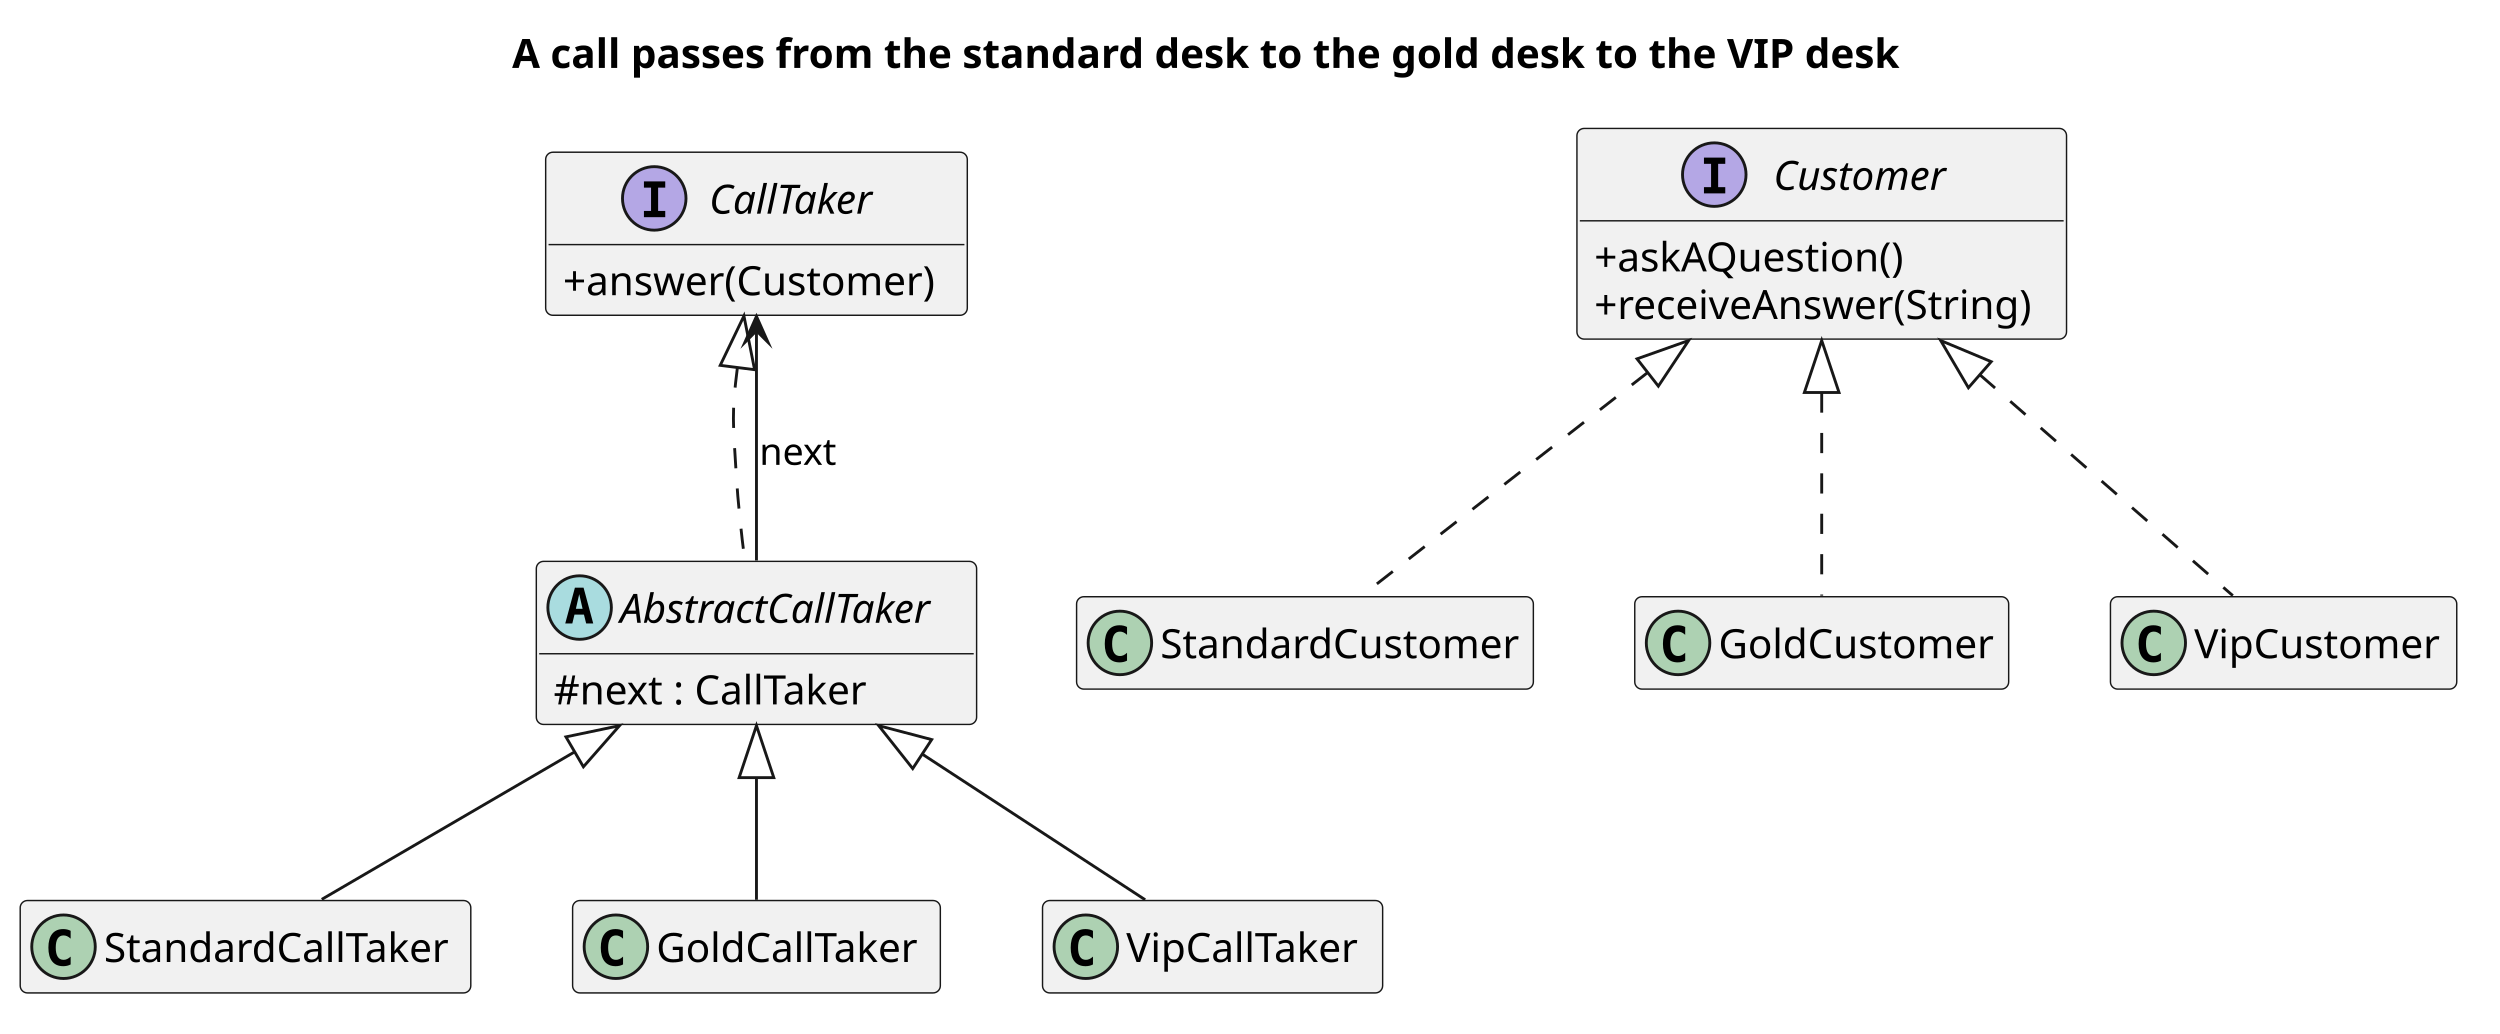
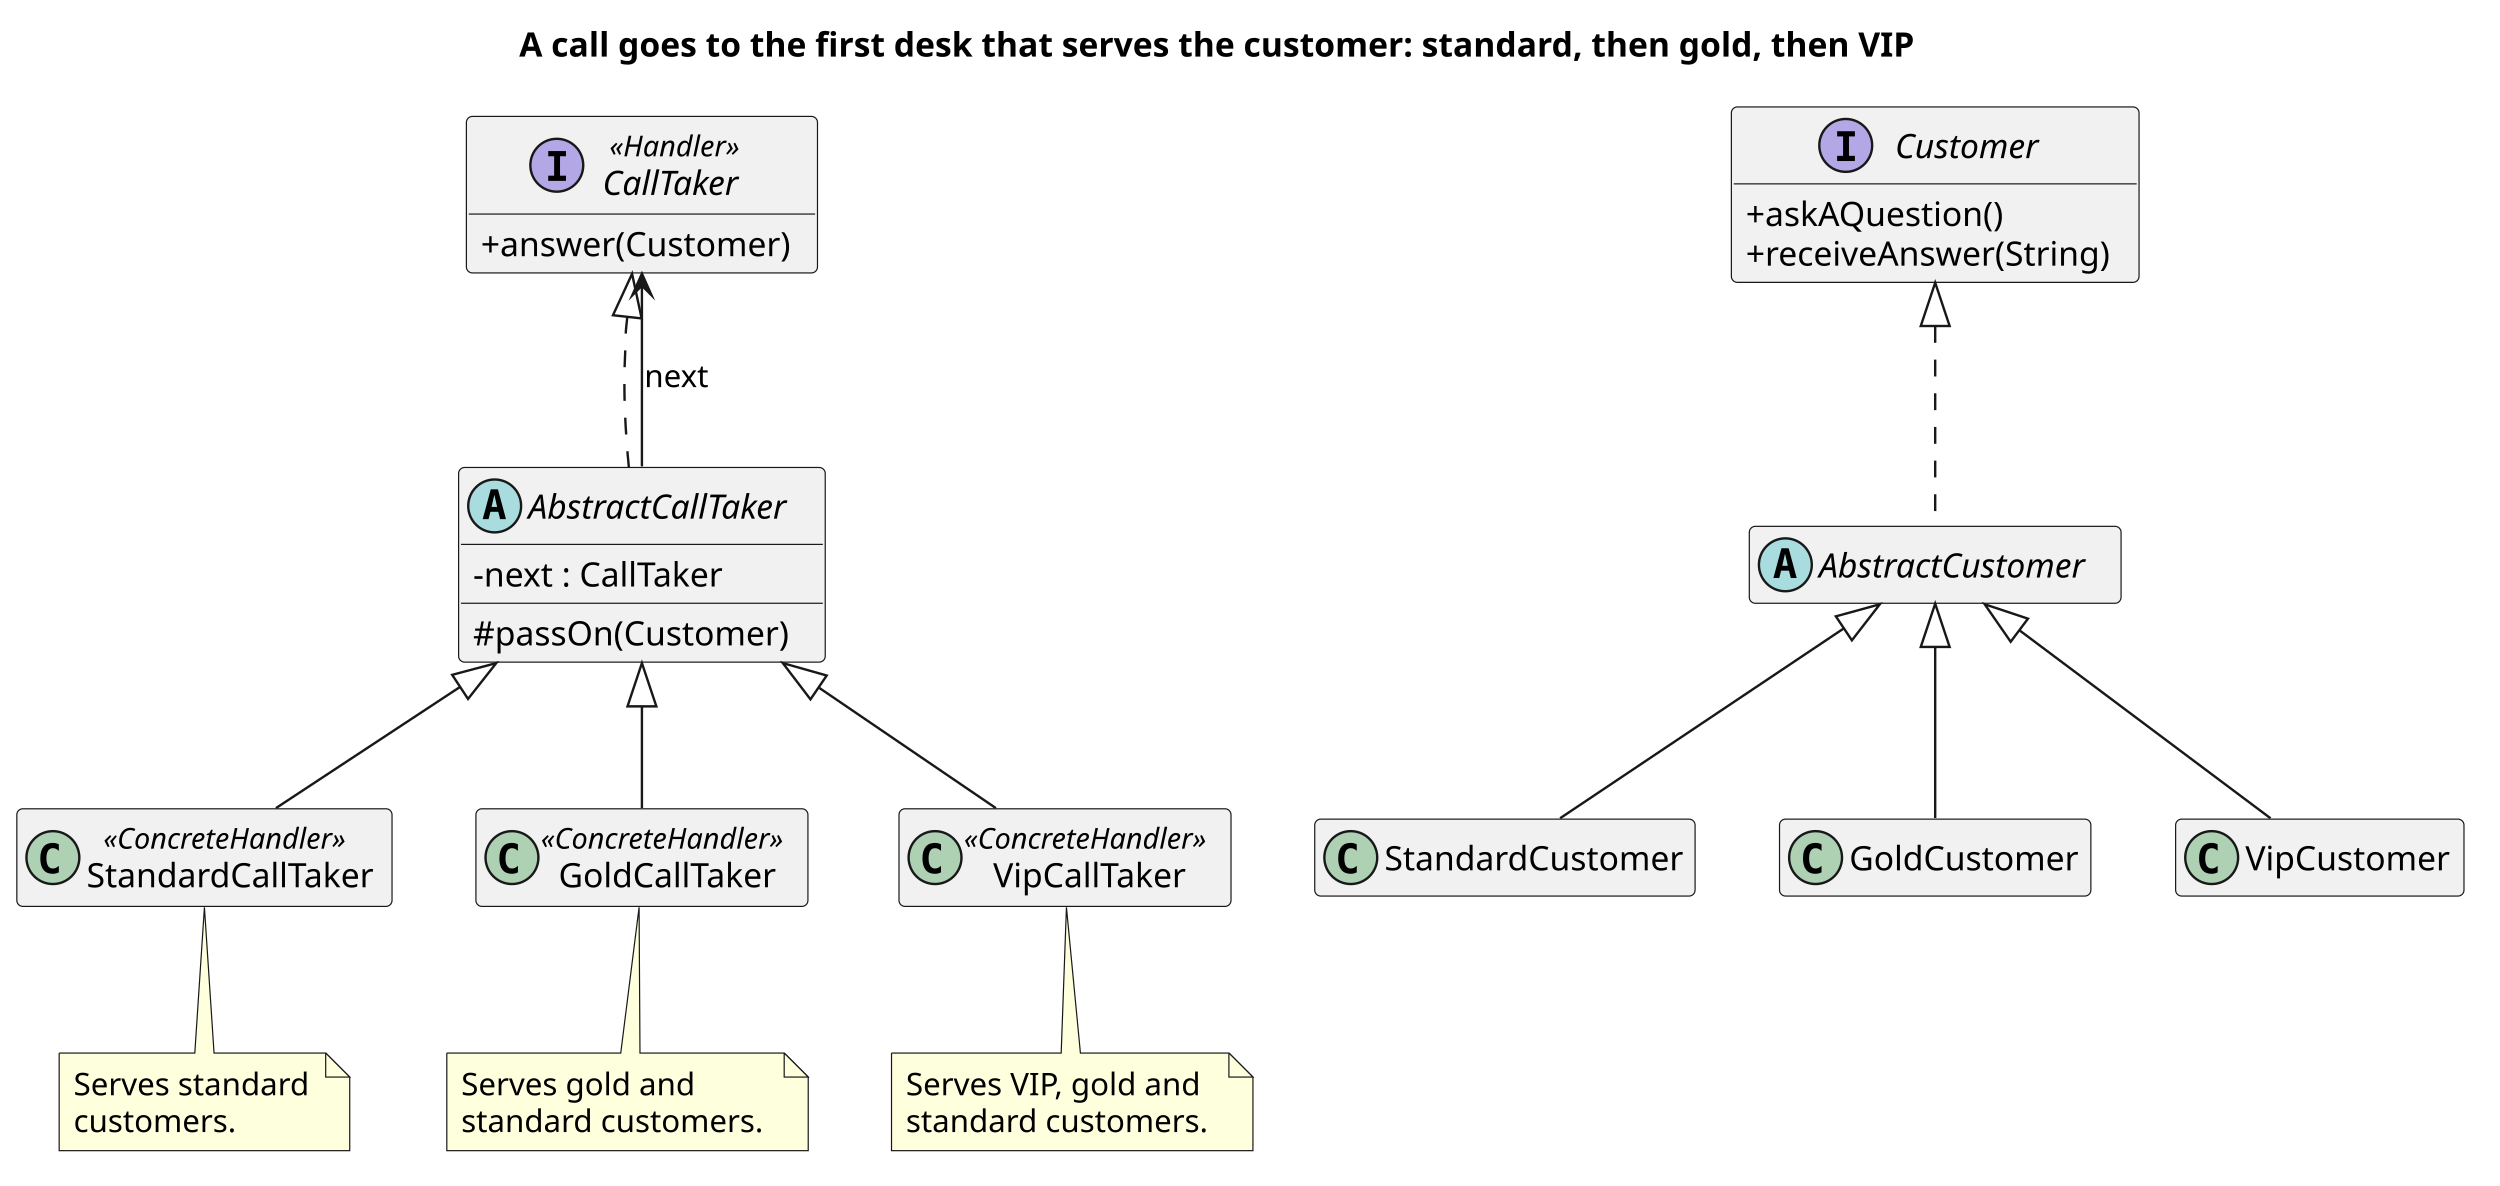
- <svg xmlns="http://www.w3.org/2000/svg" contentStyleType="text/css" data-diagram-type="CLASS" height="358px" preserveAspectRatio="none" style="width:866px;height:358px;background:#FFFFFF;" version="1.1" viewBox="0 0 866 358" width="866px" zoomAndPan="magnify">
+ <svg xmlns="http://www.w3.org/2000/svg" contentStyleType="text/css" data-diagram-type="CLASS" height="493px" preserveAspectRatio="none" style="width:1040px;height:493px;background:#FFFFFF;" version="1.1" viewBox="0 0 1040 493" width="1040px" zoomAndPan="magnify">
  <defs />
  <g>
    <g class="title" data-source-line="3">
-       <text fill="#000000" font-family="sans-serif" font-size="14" font-weight="700" lengthAdjust="spacing" textLength="504.226" x="177.396" y="23.535">A call passes from the standard desk to the gold desk to the VIP desk</text>
+       <text fill="#000000" font-family="sans-serif" font-size="14" font-weight="700" lengthAdjust="spacing" textLength="601.016" x="216.001" y="23.535">A call goes to the first desk that serves the customer: standard, then gold, then VIP</text>
    </g>
    <g class="entity" data-qualified-name="CallTaker" data-source-line="4" id="ent0001">
-       <rect fill="#F1F1F1" height="56.488" rx="2.5" ry="2.5" style="stroke:#181818;stroke-width:0.5;" width="146.053" x="189.02" y="52.728" />
-       <ellipse cx="226.631" cy="68.728" fill="#B4A7E5" rx="11" ry="11" style="stroke:#181818;stroke-width:1;" />
-       <path d="M223.059,64.993 L223.059,62.835 L230.438,62.835 L230.438,64.993 L227.972,64.993 L227.972,73.07 L230.438,73.07 L230.438,75.228 L223.059,75.228 L223.059,73.07 L225.524,73.07 L225.524,64.993 Z " fill="#000000" />
-       <text fill="#000000" font-family="sans-serif" font-size="14" font-style="italic" lengthAdjust="spacing" textLength="63.807" x="245.655" y="74.019">CallTaker</text>
-       <line style="stroke:#181818;stroke-width:0.5;" x1="190.02" x2="334.073" y1="84.728" y2="84.728" />
-       <text fill="#000000" font-family="sans-serif" font-size="14" lengthAdjust="spacing" textLength="134.053" x="195.02" y="102.263">+answer(Customer)</text>
+       <rect fill="#F1F1F1" height="65.109" rx="2.5" ry="2.5" style="stroke:#181818;stroke-width:0.5;" width="146.053" x="194.02" y="48.428" />
+       <ellipse cx="231.631" cy="68.739" fill="#B4A7E5" rx="11" ry="11" style="stroke:#181818;stroke-width:1;" />
+       <path d="M228.059,65.004 L228.059,62.846 L235.438,62.846 L235.438,65.004 L232.972,65.004 L232.972,73.081 L235.438,73.081 L235.438,75.239 L228.059,75.239 L228.059,73.081 L230.524,73.081 L230.524,65.004 Z " fill="#000000" />
+       <text fill="#000000" font-family="sans-serif" font-size="12" font-style="italic" lengthAdjust="spacing" textLength="58.084" x="253.517" y="65.03">«Handler»</text>
+       <text fill="#000000" font-family="sans-serif" font-size="14" font-style="italic" lengthAdjust="spacing" textLength="63.807" x="250.655" y="81.096">CallTaker</text>
+       <line style="stroke:#181818;stroke-width:0.5;" x1="195.02" x2="339.073" y1="89.049" y2="89.049" />
+       <text fill="#000000" font-family="sans-serif" font-size="14" lengthAdjust="spacing" textLength="134.053" x="200.02" y="106.585">+answer(Customer)</text>
    </g>
    <g class="entity" data-qualified-name="AbstractCallTaker" data-source-line="7" id="ent0002">
-       <rect fill="#F1F1F1" height="56.488" rx="2.5" ry="2.5" style="stroke:#181818;stroke-width:0.5;" width="152.518" x="185.78" y="194.458" />
-       <ellipse cx="200.78" cy="210.458" fill="#A9DCDF" rx="11" ry="11" style="stroke:#181818;stroke-width:1;" />
-       <path d="M200.643,205.806 L199.489,210.878 L201.805,210.878 Z M199.149,203.565 L202.146,203.565 L205.491,215.958 L203.042,215.958 L202.279,212.895 L199,212.895 L198.253,215.958 L195.804,215.958 Z " fill="#000000" />
-       <text fill="#000000" font-family="sans-serif" font-size="14" font-style="italic" lengthAdjust="spacing" textLength="120.518" x="214.78" y="215.749">AbstractCallTaker</text>
-       <line style="stroke:#181818;stroke-width:0.5;" x1="186.78" x2="337.298" y1="226.458" y2="226.458" />
-       <text fill="#000000" font-family="sans-serif" font-size="14" lengthAdjust="spacing" textLength="116.259" x="191.78" y="243.993">#next : CallTaker</text>
+       <rect fill="#F1F1F1" height="80.977" rx="2.5" ry="2.5" style="stroke:#181818;stroke-width:0.5;" width="152.518" x="190.78" y="194.468" />
+       <ellipse cx="205.78" cy="210.468" fill="#A9DCDF" rx="11" ry="11" style="stroke:#181818;stroke-width:1;" />
+       <path d="M205.643,205.816 L204.489,210.888 L206.805,210.888 Z M204.149,203.575 L207.146,203.575 L210.491,215.968 L208.042,215.968 L207.279,212.905 L204,212.905 L203.253,215.968 L200.804,215.968 Z " fill="#000000" />
+       <text fill="#000000" font-family="sans-serif" font-size="14" font-style="italic" lengthAdjust="spacing" textLength="120.518" x="219.78" y="215.759">AbstractCallTaker</text>
+       <line style="stroke:#181818;stroke-width:0.5;" x1="191.78" x2="342.298" y1="226.468" y2="226.468" />
+       <text fill="#000000" font-family="sans-serif" font-size="14" lengthAdjust="spacing" textLength="115.507" x="196.78" y="244.003">-next : CallTaker</text>
+       <line style="stroke:#181818;stroke-width:0.5;" x1="191.78" x2="342.298" y1="250.957" y2="250.957" />
+       <text fill="#000000" font-family="sans-serif" font-size="14" lengthAdjust="spacing" textLength="134.285" x="196.78" y="268.492">#passOn(Customer)</text>
    </g>
-     <g class="entity" data-qualified-name="StandardCallTaker" data-source-line="10" id="ent0003">
-       <rect fill="#F1F1F1" height="32" rx="2.5" ry="2.5" style="stroke:#181818;stroke-width:0.5;" width="156.086" x="7" y="311.948" />
-       <ellipse cx="22" cy="327.948" fill="#ADD1B2" rx="11" ry="11" style="stroke:#181818;stroke-width:1;" />
-       <path d="M24.473,334.091 Q23.892,334.39 23.253,334.54 Q22.614,334.689 21.908,334.689 Q19.401,334.689 18.081,333.037 Q16.762,331.385 16.762,328.264 Q16.762,325.135 18.081,323.483 Q19.401,321.831 21.908,321.831 Q22.614,321.831 23.261,321.981 Q23.909,322.13 24.473,322.429 L24.473,325.151 Q23.842,324.57 23.249,324.301 Q22.655,324.031 22.024,324.031 Q20.68,324.031 19.995,325.098 Q19.31,326.164 19.31,328.264 Q19.31,330.356 19.995,331.423 Q20.68,332.489 22.024,332.489 Q22.655,332.489 23.249,332.219 Q23.842,331.95 24.473,331.369 Z " fill="#000000" />
-       <text fill="#000000" font-family="sans-serif" font-size="14" lengthAdjust="spacing" textLength="124.086" x="36" y="333.239">StandardCallTaker</text>
+     <g class="entity" data-qualified-name="StandardCallTaker" data-source-line="11" id="ent0003">
+       <rect fill="#F1F1F1" height="40.621" rx="2.5" ry="2.5" style="stroke:#181818;stroke-width:0.5;" width="156.086" x="7" y="336.448" />
+       <ellipse cx="22" cy="356.759" fill="#ADD1B2" rx="11" ry="11" style="stroke:#181818;stroke-width:1;" />
+       <path d="M24.473,362.902 Q23.892,363.201 23.253,363.35 Q22.614,363.5 21.908,363.5 Q19.401,363.5 18.081,361.848 Q16.762,360.196 16.762,357.075 Q16.762,353.945 18.081,352.293 Q19.401,350.642 21.908,350.642 Q22.614,350.642 23.261,350.791 Q23.909,350.94 24.473,351.239 L24.473,353.962 Q23.842,353.381 23.249,353.111 Q22.655,352.841 22.024,352.841 Q20.68,352.841 19.995,353.908 Q19.31,354.975 19.31,357.075 Q19.31,359.166 19.995,360.233 Q20.68,361.3 22.024,361.3 Q22.655,361.3 23.249,361.03 Q23.842,360.76 24.473,360.179 Z " fill="#000000" />
+       <text fill="#000000" font-family="sans-serif" font-size="12" font-style="italic" lengthAdjust="spacing" textLength="110.121" x="42.982" y="353.05">«ConcreteHandler»</text>
+       <text fill="#000000" font-family="sans-serif" font-size="14" lengthAdjust="spacing" textLength="124.086" x="36" y="369.116">StandardCallTaker</text>
    </g>
-     <g class="entity" data-qualified-name="GoldCallTaker" data-source-line="11" id="ent0004">
-       <rect fill="#F1F1F1" height="32" rx="2.5" ry="2.5" style="stroke:#181818;stroke-width:0.5;" width="127.382" x="198.35" y="311.948" />
-       <ellipse cx="213.35" cy="327.948" fill="#ADD1B2" rx="11" ry="11" style="stroke:#181818;stroke-width:1;" />
-       <path d="M215.823,334.091 Q215.242,334.39 214.603,334.54 Q213.964,334.689 213.258,334.689 Q210.751,334.689 209.431,333.037 Q208.112,331.385 208.112,328.264 Q208.112,325.135 209.431,323.483 Q210.751,321.831 213.258,321.831 Q213.964,321.831 214.611,321.981 Q215.259,322.13 215.823,322.429 L215.823,325.151 Q215.192,324.57 214.599,324.301 Q214.005,324.031 213.374,324.031 Q212.03,324.031 211.345,325.098 Q210.66,326.164 210.66,328.264 Q210.66,330.356 211.345,331.423 Q212.03,332.489 213.374,332.489 Q214.005,332.489 214.599,332.219 Q215.192,331.95 215.823,331.369 Z " fill="#000000" />
-       <text fill="#000000" font-family="sans-serif" font-size="14" lengthAdjust="spacing" textLength="95.382" x="227.35" y="333.239">GoldCallTaker</text>
+     <g class="entity" data-qualified-name="GoldCallTaker" data-source-line="12" id="ent0004">
+       <rect fill="#F1F1F1" height="40.621" rx="2.5" ry="2.5" style="stroke:#181818;stroke-width:0.5;" width="138.121" x="197.98" y="336.448" />
+       <ellipse cx="212.98" cy="356.759" fill="#ADD1B2" rx="11" ry="11" style="stroke:#181818;stroke-width:1;" />
+       <path d="M215.453,362.902 Q214.872,363.201 214.233,363.35 Q213.594,363.5 212.888,363.5 Q210.381,363.5 209.061,361.848 Q207.742,360.196 207.742,357.075 Q207.742,353.945 209.061,352.293 Q210.381,350.642 212.888,350.642 Q213.594,350.642 214.241,350.791 Q214.889,350.94 215.453,351.239 L215.453,353.962 Q214.822,353.381 214.229,353.111 Q213.635,352.841 213.004,352.841 Q211.66,352.841 210.975,353.908 Q210.29,354.975 210.29,357.075 Q210.29,359.166 210.975,360.233 Q211.66,361.3 213.004,361.3 Q213.635,361.3 214.229,361.03 Q214.822,360.76 215.453,360.179 Z " fill="#000000" />
+       <text fill="#000000" font-family="sans-serif" font-size="12" font-style="italic" lengthAdjust="spacing" textLength="110.121" x="224.98" y="353.05">«ConcreteHandler»</text>
+       <text fill="#000000" font-family="sans-serif" font-size="14" lengthAdjust="spacing" textLength="95.382" x="232.35" y="369.116">GoldCallTaker</text>
    </g>
-     <g class="entity" data-qualified-name="VipCallTaker" data-source-line="12" id="ent0005">
-       <rect fill="#F1F1F1" height="32" rx="2.5" ry="2.5" style="stroke:#181818;stroke-width:0.5;" width="117.818" x="361.13" y="311.948" />
-       <ellipse cx="376.13" cy="327.948" fill="#ADD1B2" rx="11" ry="11" style="stroke:#181818;stroke-width:1;" />
-       <path d="M378.603,334.091 Q378.022,334.39 377.383,334.54 Q376.744,334.689 376.038,334.689 Q373.531,334.689 372.212,333.037 Q370.892,331.385 370.892,328.264 Q370.892,325.135 372.212,323.483 Q373.531,321.831 376.038,321.831 Q376.744,321.831 377.391,321.981 Q378.039,322.13 378.603,322.429 L378.603,325.151 Q377.972,324.57 377.379,324.301 Q376.785,324.031 376.154,324.031 Q374.81,324.031 374.125,325.098 Q373.44,326.164 373.44,328.264 Q373.44,330.356 374.125,331.423 Q374.81,332.489 376.154,332.489 Q376.785,332.489 377.379,332.219 Q377.972,331.95 378.603,331.369 Z " fill="#000000" />
-       <text fill="#000000" font-family="sans-serif" font-size="14" lengthAdjust="spacing" textLength="85.818" x="390.13" y="333.239">VipCallTaker</text>
+     <g class="entity" data-qualified-name="VipCallTaker" data-source-line="13" id="ent0005">
+       <rect fill="#F1F1F1" height="40.621" rx="2.5" ry="2.5" style="stroke:#181818;stroke-width:0.5;" width="138.121" x="373.98" y="336.448" />
+       <ellipse cx="388.98" cy="356.759" fill="#ADD1B2" rx="11" ry="11" style="stroke:#181818;stroke-width:1;" />
+       <path d="M391.453,362.902 Q390.872,363.201 390.233,363.35 Q389.594,363.5 388.888,363.5 Q386.381,363.5 385.062,361.848 Q383.742,360.196 383.742,357.075 Q383.742,353.945 385.062,352.293 Q386.381,350.642 388.888,350.642 Q389.594,350.642 390.241,350.791 Q390.889,350.94 391.453,351.239 L391.453,353.962 Q390.822,353.381 390.229,353.111 Q389.635,352.841 389.004,352.841 Q387.66,352.841 386.975,353.908 Q386.29,354.975 386.29,357.075 Q386.29,359.166 386.975,360.233 Q387.66,361.3 389.004,361.3 Q389.635,361.3 390.229,361.03 Q390.822,360.76 391.453,360.179 Z " fill="#000000" />
+       <text fill="#000000" font-family="sans-serif" font-size="12" font-style="italic" lengthAdjust="spacing" textLength="110.121" x="400.98" y="353.05">«ConcreteHandler»</text>
+       <text fill="#000000" font-family="sans-serif" font-size="14" lengthAdjust="spacing" textLength="85.818" x="413.131" y="369.116">VipCallTaker</text>
    </g>
-     <g class="entity" data-qualified-name="Customer" data-source-line="13" id="ent0006">
-       <rect fill="#F1F1F1" height="72.977" rx="2.5" ry="2.5" style="stroke:#181818;stroke-width:0.5;" width="169.596" x="546.25" y="44.488" />
-       <ellipse cx="593.825" cy="60.488" fill="#B4A7E5" rx="11" ry="11" style="stroke:#181818;stroke-width:1;" />
-       <path d="M590.252,56.753 L590.252,54.595 L597.632,54.595 L597.632,56.753 L595.167,56.753 L595.167,64.83 L597.632,64.83 L597.632,66.988 L590.252,66.988 L590.252,64.83 L592.718,64.83 L592.718,56.753 Z " fill="#000000" />
-       <text fill="#000000" font-family="sans-serif" font-size="14" font-style="italic" lengthAdjust="spacing" textLength="65.946" x="614.325" y="65.779">Customer</text>
-       <line style="stroke:#181818;stroke-width:0.5;" x1="547.25" x2="714.846" y1="76.488" y2="76.488" />
-       <text fill="#000000" font-family="sans-serif" font-size="14" lengthAdjust="spacing" textLength="114.017" x="552.25" y="94.023">+askAQuestion()</text>
-       <text fill="#000000" font-family="sans-serif" font-size="14" lengthAdjust="spacing" textLength="157.596" x="552.25" y="110.512">+receiveAnswer(String)</text>
+     <g class="entity" data-qualified-name="GMN6" data-source-line="15" id="ent0007">
+       <path d="M24.61,438.068 L24.61,478.689 A0,0 0 0 0 24.61,478.689 L145.484,478.689 A0,0 0 0 0 145.484,478.689 L145.484,448.068 L135.484,438.068 L89.04,438.068 L85.04,377.438 L81.04,438.068 L24.61,438.068 A0,0 0 0 0 24.61,438.068" fill="#FEFFDD" style="stroke:#181818;stroke-width:0.5;" />
+       <path d="M135.484,438.068 L135.484,448.068 L145.484,448.068 L135.484,438.068" fill="#FEFFDD" style="stroke:#181818;stroke-width:0.5;" />
+       <text fill="#000000" font-family="sans-serif" font-size="13" lengthAdjust="spacing" textLength="99.874" x="30.61" y="455.637">Serves standard</text>
+       <text fill="#000000" font-family="sans-serif" font-size="13" lengthAdjust="spacing" textLength="69.64" x="30.61" y="470.947">customers.</text>
    </g>
-     <g class="entity" data-qualified-name="StandardCustomer" data-source-line="17" id="ent0007">
-       <rect fill="#F1F1F1" height="32" rx="2.5" ry="2.5" style="stroke:#181818;stroke-width:0.5;" width="158.226" x="372.93" y="206.708" />
-       <ellipse cx="387.93" cy="222.708" fill="#ADD1B2" rx="11" ry="11" style="stroke:#181818;stroke-width:1;" />
-       <path d="M390.403,228.851 Q389.822,229.15 389.183,229.3 Q388.544,229.449 387.838,229.449 Q385.331,229.449 384.012,227.797 Q382.692,226.145 382.692,223.024 Q382.692,219.895 384.012,218.243 Q385.331,216.591 387.838,216.591 Q388.544,216.591 389.191,216.74 Q389.839,216.89 390.403,217.189 L390.403,219.911 Q389.772,219.33 389.179,219.061 Q388.585,218.791 387.954,218.791 Q386.61,218.791 385.925,219.857 Q385.24,220.924 385.24,223.024 Q385.24,225.116 385.925,226.183 Q386.61,227.249 387.954,227.249 Q388.585,227.249 389.179,226.98 Q389.772,226.71 390.403,226.129 Z " fill="#000000" />
-       <text fill="#000000" font-family="sans-serif" font-size="14" lengthAdjust="spacing" textLength="126.226" x="401.93" y="227.999">StandardCustomer</text>
+     <g class="entity" data-qualified-name="GMN9" data-source-line="19" id="ent0010">
+       <path d="M185.87,438.068 L185.87,478.689 A0,0 0 0 0 185.87,478.689 L336.223,478.689 A0,0 0 0 0 336.223,478.689 L336.223,448.068 L326.223,438.068 L266.23,438.068 L265.86,377.438 L258.23,438.068 L185.87,438.068 A0,0 0 0 0 185.87,438.068" fill="#FEFFDD" style="stroke:#181818;stroke-width:0.5;" />
+       <path d="M326.223,438.068 L326.223,448.068 L336.223,448.068 L326.223,438.068" fill="#FEFFDD" style="stroke:#181818;stroke-width:0.5;" />
+       <text fill="#000000" font-family="sans-serif" font-size="13" lengthAdjust="spacing" textLength="99.849" x="191.87" y="455.637">Serves gold and</text>
+       <text fill="#000000" font-family="sans-serif" font-size="13" lengthAdjust="spacing" textLength="129.352" x="191.87" y="470.947">standard customers.</text>
    </g>
-     <g class="entity" data-qualified-name="GoldCustomer" data-source-line="18" id="ent0008">
-       <rect fill="#F1F1F1" height="32" rx="2.5" ry="2.5" style="stroke:#181818;stroke-width:0.5;" width="129.522" x="566.28" y="206.708" />
-       <ellipse cx="581.28" cy="222.708" fill="#ADD1B2" rx="11" ry="11" style="stroke:#181818;stroke-width:1;" />
-       <path d="M583.753,228.851 Q583.172,229.15 582.533,229.3 Q581.894,229.449 581.188,229.449 Q578.681,229.449 577.361,227.797 Q576.042,226.145 576.042,223.024 Q576.042,219.895 577.361,218.243 Q578.681,216.591 581.188,216.591 Q581.894,216.591 582.541,216.74 Q583.189,216.89 583.753,217.189 L583.753,219.911 Q583.122,219.33 582.529,219.061 Q581.935,218.791 581.304,218.791 Q579.96,218.791 579.275,219.857 Q578.59,220.924 578.59,223.024 Q578.59,225.116 579.275,226.183 Q579.96,227.249 581.304,227.249 Q581.935,227.249 582.529,226.98 Q583.122,226.71 583.753,226.129 Z " fill="#000000" />
-       <text fill="#000000" font-family="sans-serif" font-size="14" lengthAdjust="spacing" textLength="97.522" x="595.28" y="227.999">GoldCustomer</text>
+     <g class="entity" data-qualified-name="GMN12" data-source-line="23" id="ent0013">
+       <path d="M370.87,438.068 L370.87,478.689 A0,0 0 0 0 370.87,478.689 L521.222,478.689 A0,0 0 0 0 521.222,478.689 L521.222,448.068 L511.223,438.068 L449.45,438.068 L443.64,377.438 L441.45,438.068 L370.87,438.068 A0,0 0 0 0 370.87,438.068" fill="#FEFFDD" style="stroke:#181818;stroke-width:0.5;" />
+       <path d="M511.223,438.068 L511.223,448.068 L521.222,448.068 L511.223,438.068" fill="#FEFFDD" style="stroke:#181818;stroke-width:0.5;" />
+       <text fill="#000000" font-family="sans-serif" font-size="13" lengthAdjust="spacing" textLength="127.505" x="376.87" y="455.637">Serves VIP, gold and</text>
+       <text fill="#000000" font-family="sans-serif" font-size="13" lengthAdjust="spacing" textLength="129.352" x="376.87" y="470.947">standard customers.</text>
    </g>
-     <g class="entity" data-qualified-name="VipCustomer" data-source-line="19" id="ent0009">
-       <rect fill="#F1F1F1" height="32" rx="2.5" ry="2.5" style="stroke:#181818;stroke-width:0.5;" width="119.958" x="731.06" y="206.708" />
-       <ellipse cx="746.06" cy="222.708" fill="#ADD1B2" rx="11" ry="11" style="stroke:#181818;stroke-width:1;" />
-       <path d="M748.533,228.851 Q747.952,229.15 747.313,229.3 Q746.674,229.449 745.968,229.449 Q743.461,229.449 742.141,227.797 Q740.822,226.145 740.822,223.024 Q740.822,219.895 742.141,218.243 Q743.461,216.591 745.968,216.591 Q746.674,216.591 747.321,216.74 Q747.969,216.89 748.533,217.189 L748.533,219.911 Q747.902,219.33 747.309,219.061 Q746.715,218.791 746.084,218.791 Q744.74,218.791 744.055,219.857 Q743.37,220.924 743.37,223.024 Q743.37,225.116 744.055,226.183 Q744.74,227.249 746.084,227.249 Q746.715,227.249 747.309,226.98 Q747.902,226.71 748.533,226.129 Z " fill="#000000" />
-       <text fill="#000000" font-family="sans-serif" font-size="14" lengthAdjust="spacing" textLength="87.958" x="760.06" y="227.999">VipCustomer</text>
+     <g class="entity" data-qualified-name="Customer" data-source-line="26" id="ent0015">
+       <rect fill="#F1F1F1" height="72.977" rx="2.5" ry="2.5" style="stroke:#181818;stroke-width:0.5;" width="169.596" x="720.25" y="44.488" />
+       <ellipse cx="767.825" cy="60.488" fill="#B4A7E5" rx="11" ry="11" style="stroke:#181818;stroke-width:1;" />
+       <path d="M764.252,56.753 L764.252,54.595 L771.632,54.595 L771.632,56.753 L769.167,56.753 L769.167,64.83 L771.632,64.83 L771.632,66.988 L764.252,66.988 L764.252,64.83 L766.718,64.83 L766.718,56.753 Z " fill="#000000" />
+       <text fill="#000000" font-family="sans-serif" font-size="14" font-style="italic" lengthAdjust="spacing" textLength="65.946" x="788.325" y="65.779">Customer</text>
+       <line style="stroke:#181818;stroke-width:0.5;" x1="721.25" x2="888.846" y1="76.488" y2="76.488" />
+       <text fill="#000000" font-family="sans-serif" font-size="14" lengthAdjust="spacing" textLength="114.017" x="726.25" y="94.023">+askAQuestion()</text>
+       <text fill="#000000" font-family="sans-serif" font-size="14" lengthAdjust="spacing" textLength="157.596" x="726.25" y="110.512">+receiveAnswer(String)</text>
    </g>
-     <g class="link" data-entity-1="ent0001" data-entity-2="ent0002" data-link-type="extension" data-source-line="20" id="lnk10">
-       <path codeLine="20" d="M255.439,127.306 C253.409,143.336 253.92,146.098 255.04,164.458 C255.63,174.158 256.78,184.718 257.98,194.108" fill="none" id="CallTaker-backto-AbstractCallTaker" style="stroke:#181818;stroke-width:1;stroke-dasharray:7,7;" />
-       <polygon fill="none" points="257.7,109.448,249.486,126.552,261.391,128.06,257.7,109.448" style="stroke:#181818;stroke-width:1;stroke-linejoin:miter;stroke-miterlimit:10;" />
+     <g class="entity" data-qualified-name="AbstractCustomer" data-source-line="30" id="ent0016">
+       <rect fill="#F1F1F1" height="32" rx="2.5" ry="2.5" style="stroke:#181818;stroke-width:0.5;" width="154.657" x="727.71" y="218.958" />
+       <ellipse cx="742.71" cy="234.958" fill="#A9DCDF" rx="11" ry="11" style="stroke:#181818;stroke-width:1;" />
+       <path d="M742.573,230.306 L741.419,235.378 L743.735,235.378 Z M741.079,228.065 L744.076,228.065 L747.421,240.458 L744.972,240.458 L744.208,237.395 L740.93,237.395 L740.183,240.458 L737.734,240.458 Z " fill="#000000" />
+       <text fill="#000000" font-family="sans-serif" font-size="14" font-style="italic" lengthAdjust="spacing" textLength="122.657" x="756.71" y="240.249">AbstractCustomer</text>
    </g>
-     <g class="link" data-entity-1="ent0002" data-entity-2="ent0001" data-link-type="dependency" data-source-line="24" id="lnk14">
-       <path codeLine="24" d="M262.04,194.158 C262.04,169.678 262.04,139.078 262.04,114.578" fill="none" id="AbstractCallTaker-to-CallTaker" style="stroke:#181818;stroke-width:1;" />
-       <polygon fill="#181818" points="262.04,109.578,258.04,118.578,262.04,114.578,266.04,118.578,262.04,109.578" style="stroke:#181818;stroke-width:1;stroke-linejoin:miter;stroke-miterlimit:10;" />
-       <text fill="#000000" font-family="sans-serif" font-size="13" lengthAdjust="spacing" textLength="28.145" x="263.04" y="161.027">next</text>
+     <g class="entity" data-qualified-name="StandardCustomer" data-source-line="31" id="ent0017">
+       <rect fill="#F1F1F1" height="32" rx="2.5" ry="2.5" style="stroke:#181818;stroke-width:0.5;" width="158.226" x="546.93" y="340.758" />
+       <ellipse cx="561.93" cy="356.758" fill="#ADD1B2" rx="11" ry="11" style="stroke:#181818;stroke-width:1;" />
+       <path d="M564.403,362.901 Q563.822,363.2 563.183,363.35 Q562.544,363.499 561.838,363.499 Q559.331,363.499 558.011,361.847 Q556.692,360.195 556.692,357.074 Q556.692,353.945 558.011,352.293 Q559.331,350.641 561.838,350.641 Q562.544,350.641 563.191,350.791 Q563.839,350.94 564.403,351.239 L564.403,353.961 Q563.772,353.38 563.179,353.111 Q562.585,352.841 561.954,352.841 Q560.61,352.841 559.925,353.908 Q559.24,354.974 559.24,357.074 Q559.24,359.166 559.925,360.233 Q560.61,361.299 561.954,361.299 Q562.585,361.299 563.179,361.029 Q563.772,360.76 564.403,360.179 Z " fill="#000000" />
+       <text fill="#000000" font-family="sans-serif" font-size="14" lengthAdjust="spacing" textLength="126.226" x="575.93" y="362.049">StandardCustomer</text>
    </g>
-     <g class="link" data-entity-1="ent0002" data-entity-2="ent0003" data-link-type="extension" data-source-line="21" id="lnk11">
-       <path codeLine="21" d="M199.063,260.439 C165.983,279.739 138.63,295.698 111.45,311.538" fill="none" id="AbstractCallTaker-backto-StandardCallTaker" style="stroke:#181818;stroke-width:1;" />
-       <polygon fill="none" points="214.61,251.368,196.039,255.257,202.086,265.622,214.61,251.368" style="stroke:#181818;stroke-width:1;stroke-linejoin:miter;stroke-miterlimit:10;" />
+     <g class="entity" data-qualified-name="GoldCustomer" data-source-line="32" id="ent0018">
+       <rect fill="#F1F1F1" height="32" rx="2.5" ry="2.5" style="stroke:#181818;stroke-width:0.5;" width="129.522" x="740.28" y="340.758" />
+       <ellipse cx="755.28" cy="356.758" fill="#ADD1B2" rx="11" ry="11" style="stroke:#181818;stroke-width:1;" />
+       <path d="M757.753,362.901 Q757.172,363.2 756.533,363.35 Q755.894,363.499 755.188,363.499 Q752.681,363.499 751.361,361.847 Q750.042,360.195 750.042,357.074 Q750.042,353.945 751.361,352.293 Q752.681,350.641 755.188,350.641 Q755.894,350.641 756.541,350.791 Q757.189,350.94 757.753,351.239 L757.753,353.961 Q757.122,353.38 756.529,353.111 Q755.935,352.841 755.304,352.841 Q753.96,352.841 753.275,353.908 Q752.59,354.974 752.59,357.074 Q752.59,359.166 753.275,360.233 Q753.96,361.299 755.304,361.299 Q755.935,361.299 756.529,361.029 Q757.122,360.76 757.753,360.179 Z " fill="#000000" />
+       <text fill="#000000" font-family="sans-serif" font-size="14" lengthAdjust="spacing" textLength="97.522" x="769.28" y="362.049">GoldCustomer</text>
    </g>
-     <g class="link" data-entity-1="ent0002" data-entity-2="ent0004" data-link-type="extension" data-source-line="22" id="lnk12">
-       <path codeLine="22" d="M262.04,269.368 C262.04,288.728 262.04,295.848 262.04,311.688" fill="none" id="AbstractCallTaker-backto-GoldCallTaker" style="stroke:#181818;stroke-width:1;" />
-       <polygon fill="none" points="262.04,251.368,256.04,269.368,268.04,269.368,262.04,251.368" style="stroke:#181818;stroke-width:1;stroke-linejoin:miter;stroke-miterlimit:10;" />
+     <g class="entity" data-qualified-name="VipCustomer" data-source-line="33" id="ent0019">
+       <rect fill="#F1F1F1" height="32" rx="2.5" ry="2.5" style="stroke:#181818;stroke-width:0.5;" width="119.958" x="905.06" y="340.758" />
+       <ellipse cx="920.06" cy="356.758" fill="#ADD1B2" rx="11" ry="11" style="stroke:#181818;stroke-width:1;" />
+       <path d="M922.533,362.901 Q921.952,363.2 921.313,363.35 Q920.674,363.499 919.968,363.499 Q917.461,363.499 916.141,361.847 Q914.822,360.195 914.822,357.074 Q914.822,353.945 916.141,352.293 Q917.461,350.641 919.968,350.641 Q920.674,350.641 921.321,350.791 Q921.969,350.94 922.533,351.239 L922.533,353.961 Q921.902,353.38 921.309,353.111 Q920.715,352.841 920.084,352.841 Q918.74,352.841 918.055,353.908 Q917.37,354.974 917.37,357.074 Q917.37,359.166 918.055,360.233 Q918.74,361.299 920.084,361.299 Q920.715,361.299 921.309,361.029 Q921.902,360.76 922.533,360.179 Z " fill="#000000" />
+       <text fill="#000000" font-family="sans-serif" font-size="14" lengthAdjust="spacing" textLength="87.958" x="934.06" y="362.049">VipCustomer</text>
    </g>
-     <g class="link" data-entity-1="ent0002" data-entity-2="ent0005" data-link-type="extension" data-source-line="23" id="lnk13">
-       <path codeLine="23" d="M319.447,261.216 C349.067,280.576 372.45,295.848 396.69,311.688" fill="none" id="AbstractCallTaker-backto-VipCallTaker" style="stroke:#181818;stroke-width:1;" />
-       <polygon fill="none" points="304.38,251.368,316.164,266.239,322.73,256.194,304.38,251.368" style="stroke:#181818;stroke-width:1;stroke-linejoin:miter;stroke-miterlimit:10;" />
+     <g class="link" data-entity-1="ent0001" data-entity-2="ent0002" data-link-type="extension" data-source-line="34" id="lnk20">
+       <path codeLine="34" d="M260.958,131.799 C259.778,142.449 260.63,136.508 260.04,147.468 C259.23,162.818 260.17,179.658 261.6,194.378" fill="none" id="CallTaker-backto-AbstractCallTaker" style="stroke:#181818;stroke-width:1;stroke-dasharray:7,7;" />
+       <polygon fill="none" points="262.94,113.908,254.994,131.138,266.921,132.459,262.94,113.908" style="stroke:#181818;stroke-width:1;stroke-linejoin:miter;stroke-miterlimit:10;" />
    </g>
-     <g class="link" data-entity-1="ent0006" data-entity-2="ent0007" data-link-type="extension" data-source-line="25" id="lnk15">
-       <path codeLine="25" d="M570.76,129.033 C534.09,157.653 498.78,185.218 471.72,206.338" fill="none" id="Customer-backto-StandardCustomer" style="stroke:#181818;stroke-width:1;stroke-dasharray:7,7;" />
-       <polygon fill="none" points="584.95,117.958,567.069,124.303,574.452,133.763,584.95,117.958" style="stroke:#181818;stroke-width:1;stroke-linejoin:miter;stroke-miterlimit:10;" />
+     <g class="link" data-entity-1="ent0002" data-entity-2="ent0001" data-link-type="dependency" data-source-line="38" id="lnk24">
+       <path codeLine="38" d="M267.04,194.008 C267.04,168.988 267.04,142.168 267.04,118.838" fill="none" id="AbstractCallTaker-to-CallTaker" style="stroke:#181818;stroke-width:1;" />
+       <polygon fill="#181818" points="267.04,113.838,263.04,122.838,267.04,118.838,271.04,122.838,267.04,113.838" style="stroke:#181818;stroke-width:1;stroke-linejoin:miter;stroke-miterlimit:10;" />
+       <text fill="#000000" font-family="sans-serif" font-size="13" lengthAdjust="spacing" textLength="28.145" x="268.04" y="161.037">next</text>
    </g>
-     <g class="link" data-entity-1="ent0006" data-entity-2="ent0008" data-link-type="extension" data-source-line="26" id="lnk16">
-       <path codeLine="26" d="M631.04,135.958 C631.04,164.578 631.04,185.218 631.04,206.338" fill="none" id="Customer-backto-GoldCustomer" style="stroke:#181818;stroke-width:1;stroke-dasharray:7,7;" />
-       <polygon fill="none" points="631.04,117.958,625.04,135.958,637.04,135.958,631.04,117.958" style="stroke:#181818;stroke-width:1;stroke-linejoin:miter;stroke-miterlimit:10;" />
+     <g class="link" data-entity-1="ent0002" data-entity-2="ent0003" data-link-type="extension" data-source-line="35" id="lnk21">
+       <path codeLine="35" d="M191.403,285.743 C160.583,306.023 139.56,319.878 114.79,336.178" fill="none" id="AbstractCallTaker-backto-StandardCallTaker" style="stroke:#181818;stroke-width:1;" />
+       <polygon fill="none" points="206.44,275.848,188.105,280.73,194.701,290.755,206.44,275.848" style="stroke:#181818;stroke-width:1;stroke-linejoin:miter;stroke-miterlimit:10;" />
    </g>
-     <g class="link" data-entity-1="ent0006" data-entity-2="ent0009" data-link-type="extension" data-source-line="27" id="lnk17">
-       <path codeLine="27" d="M685.807,129.799 C718.577,158.419 749.27,185.218 773.45,206.338" fill="none" id="Customer-backto-VipCustomer" style="stroke:#181818;stroke-width:1;stroke-dasharray:7,7;" />
-       <polygon fill="none" points="672.25,117.958,681.861,134.318,689.754,125.28,672.25,117.958" style="stroke:#181818;stroke-width:1;stroke-linejoin:miter;stroke-miterlimit:10;" />
+     <g class="link" data-entity-1="ent0002" data-entity-2="ent0004" data-link-type="extension" data-source-line="36" id="lnk22">
+       <path codeLine="36" d="M267.04,293.848 C267.04,314.128 267.04,319.878 267.04,336.178" fill="none" id="AbstractCallTaker-backto-GoldCallTaker" style="stroke:#181818;stroke-width:1;" />
+       <polygon fill="none" points="267.04,275.848,261.04,293.848,273.04,293.848,267.04,275.848" style="stroke:#181818;stroke-width:1;stroke-linejoin:miter;stroke-miterlimit:10;" />
+     </g>
+     <g class="link" data-entity-1="ent0002" data-entity-2="ent0005" data-link-type="extension" data-source-line="37" id="lnk23">
+       <path codeLine="37" d="M340.531,285.975 C370.331,306.255 390.33,319.878 414.28,336.178" fill="none" id="AbstractCallTaker-backto-VipCallTaker" style="stroke:#181818;stroke-width:1;" />
+       <polygon fill="none" points="325.65,275.848,337.155,290.936,343.907,281.015,325.65,275.848" style="stroke:#181818;stroke-width:1;stroke-linejoin:miter;stroke-miterlimit:10;" />
+     </g>
+     <g class="link" data-entity-1="ent0015" data-entity-2="ent0016" data-link-type="extension" data-source-line="39" id="lnk25">
+       <path codeLine="39" d="M805.04,135.608 C805.04,167.728 805.04,195.378 805.04,218.808" fill="none" id="Customer-backto-AbstractCustomer" style="stroke:#181818;stroke-width:1;stroke-dasharray:7,7;" />
+       <polygon fill="none" points="805.04,117.608,799.04,135.608,811.04,135.608,805.04,117.608" style="stroke:#181818;stroke-width:1;stroke-linejoin:miter;stroke-miterlimit:10;" />
+     </g>
+     <g class="link" data-entity-1="ent0016" data-entity-2="ent0017" data-link-type="extension" data-source-line="40" id="lnk26">
+       <path codeLine="40" d="M767.051,261.389 C732.681,284.389 683.31,317.428 648.99,340.398" fill="none" id="AbstractCustomer-backto-StandardCustomer" style="stroke:#181818;stroke-width:1;" />
+       <polygon fill="none" points="782.01,251.378,763.714,256.402,770.387,266.375,782.01,251.378" style="stroke:#181818;stroke-width:1;stroke-linejoin:miter;stroke-miterlimit:10;" />
+     </g>
+     <g class="link" data-entity-1="ent0016" data-entity-2="ent0018" data-link-type="extension" data-source-line="41" id="lnk27">
+       <path codeLine="41" d="M805.04,269.128 C805.04,292.048 805.04,317.258 805.04,340.328" fill="none" id="AbstractCustomer-backto-GoldCustomer" style="stroke:#181818;stroke-width:1;" />
+       <polygon fill="none" points="805.04,251.128,799.04,269.128,811.04,269.128,805.04,251.128" style="stroke:#181818;stroke-width:1;stroke-linejoin:miter;stroke-miterlimit:10;" />
+     </g>
+     <g class="link" data-entity-1="ent0016" data-entity-2="ent0019" data-link-type="extension" data-source-line="42" id="lnk28">
+       <path codeLine="42" d="M840.039,262.166 C870.759,285.166 913.86,317.428 944.53,340.398" fill="none" id="AbstractCustomer-backto-VipCustomer" style="stroke:#181818;stroke-width:1;" />
+       <polygon fill="none" points="825.63,251.378,836.443,266.969,843.635,257.363,825.63,251.378" style="stroke:#181818;stroke-width:1;stroke-linejoin:miter;stroke-miterlimit:10;" />
    </g>
  </g>
</svg>
